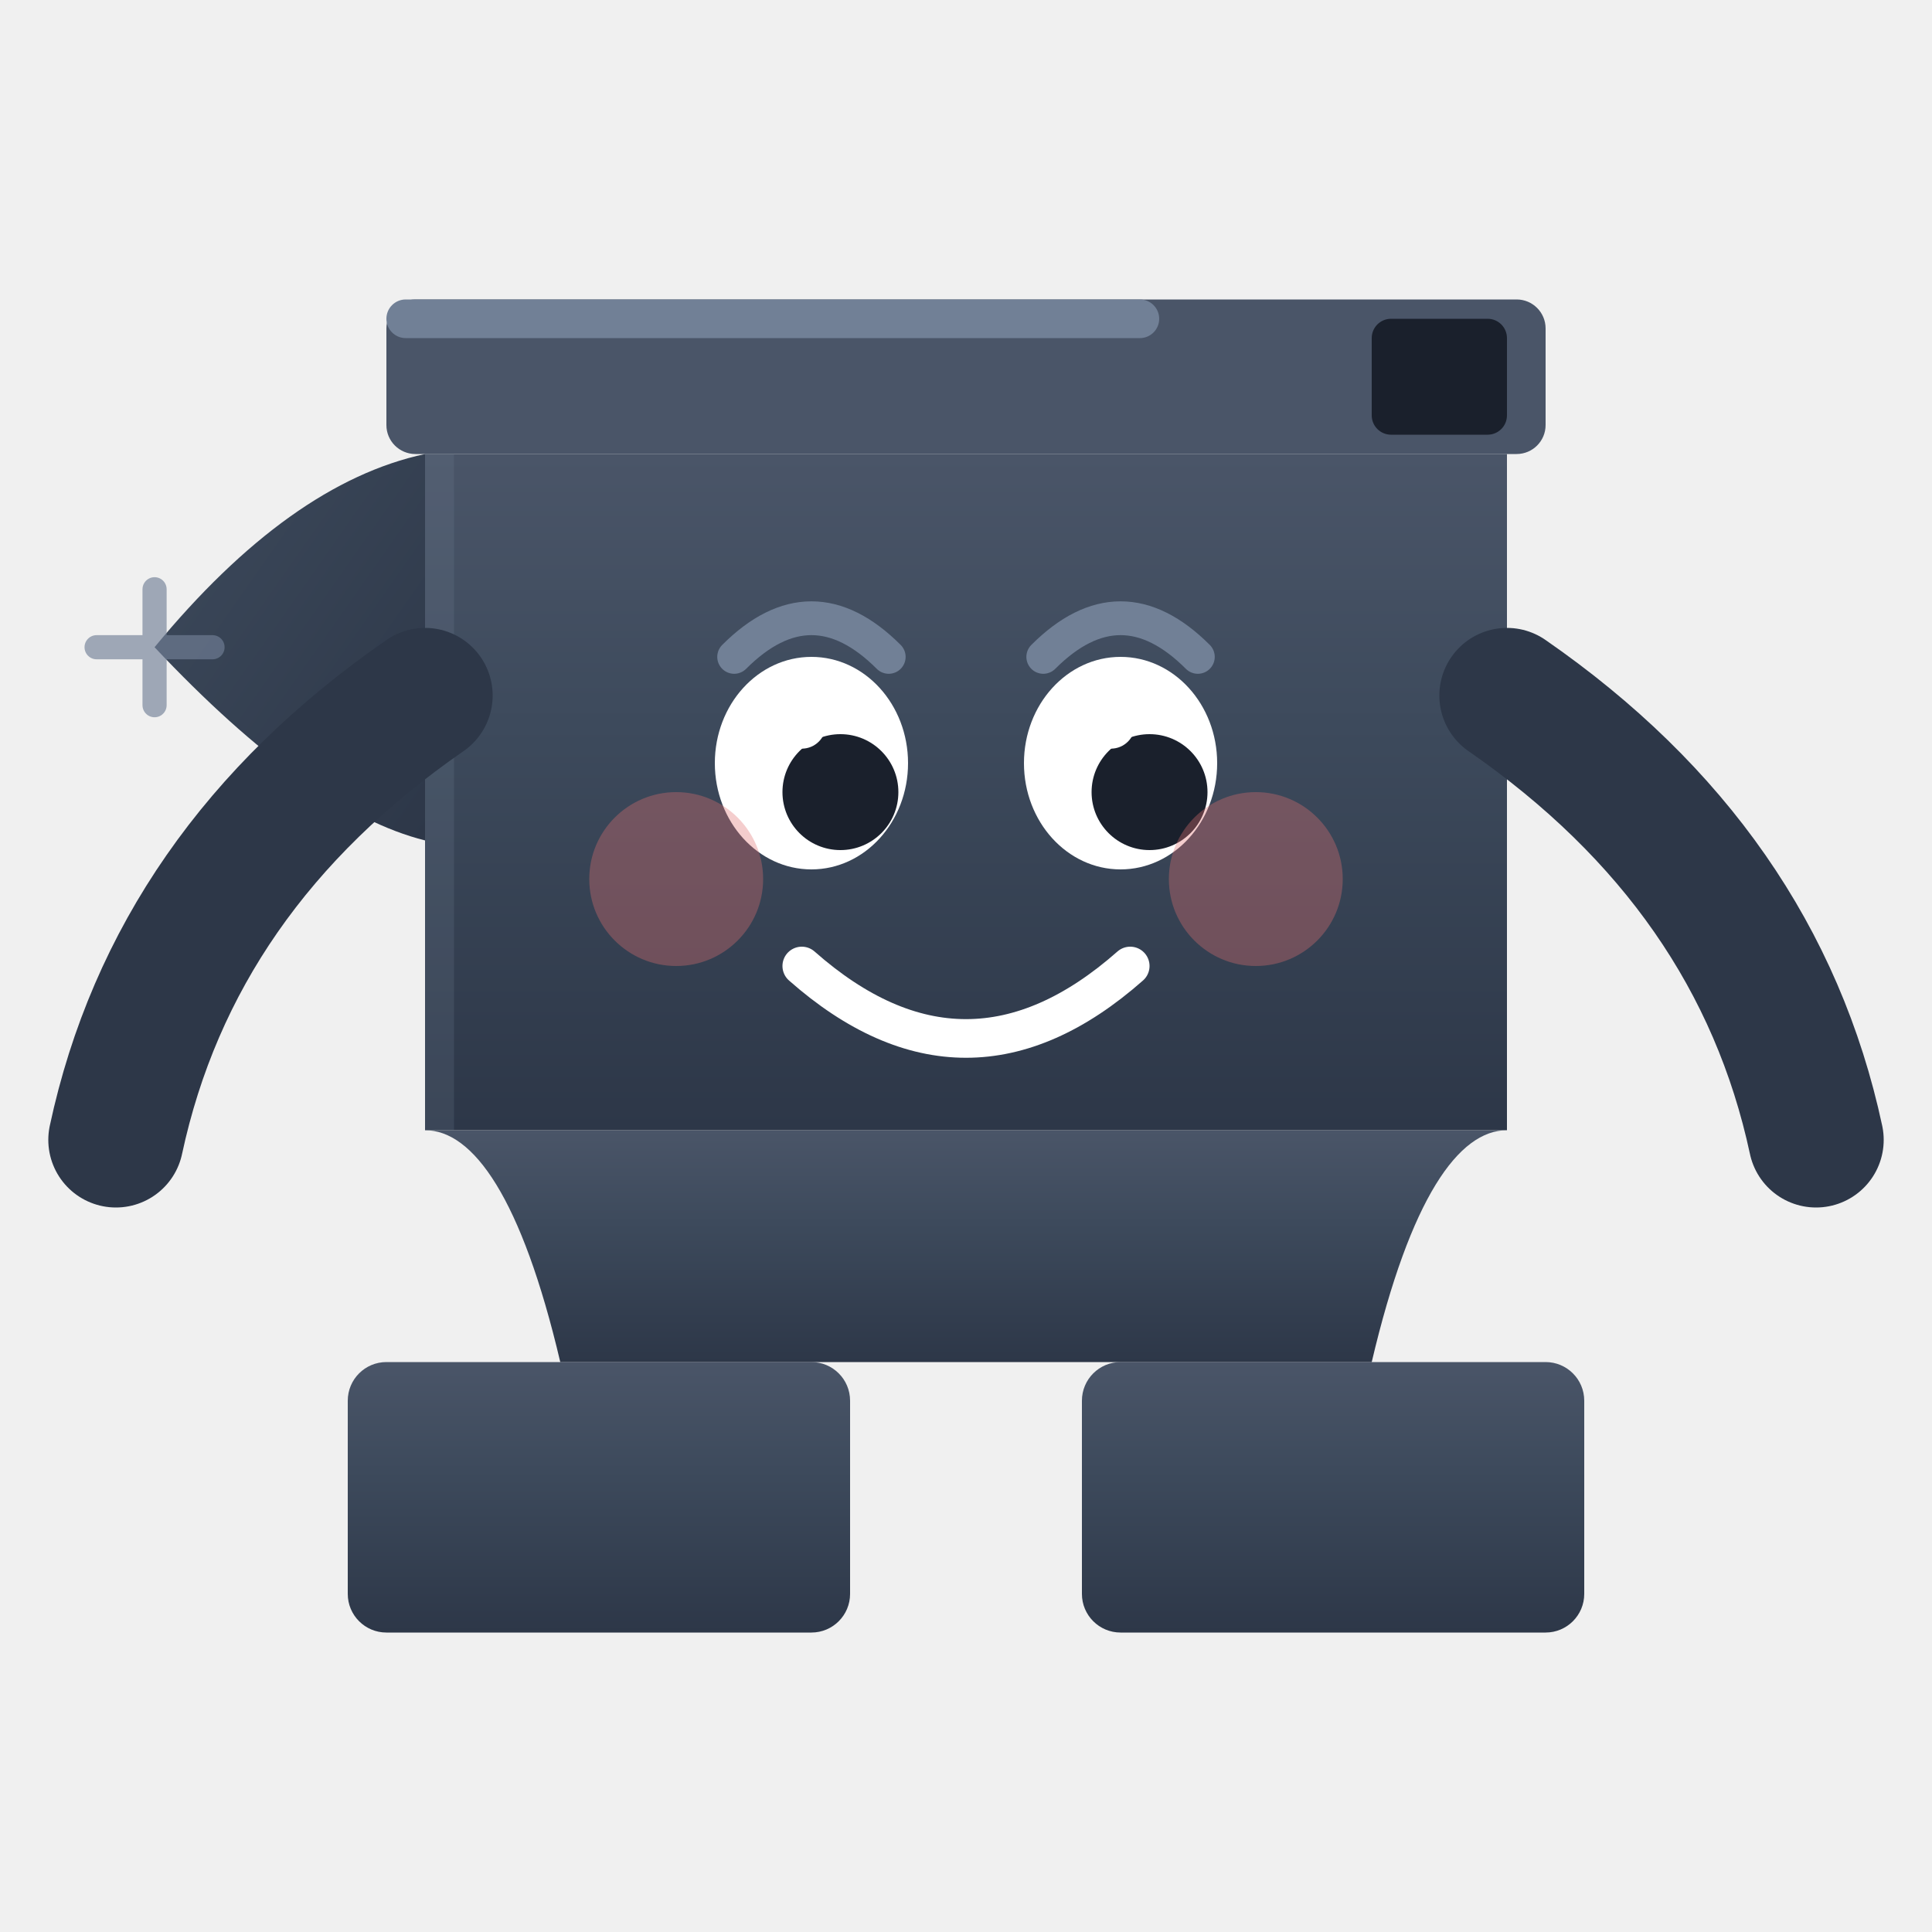
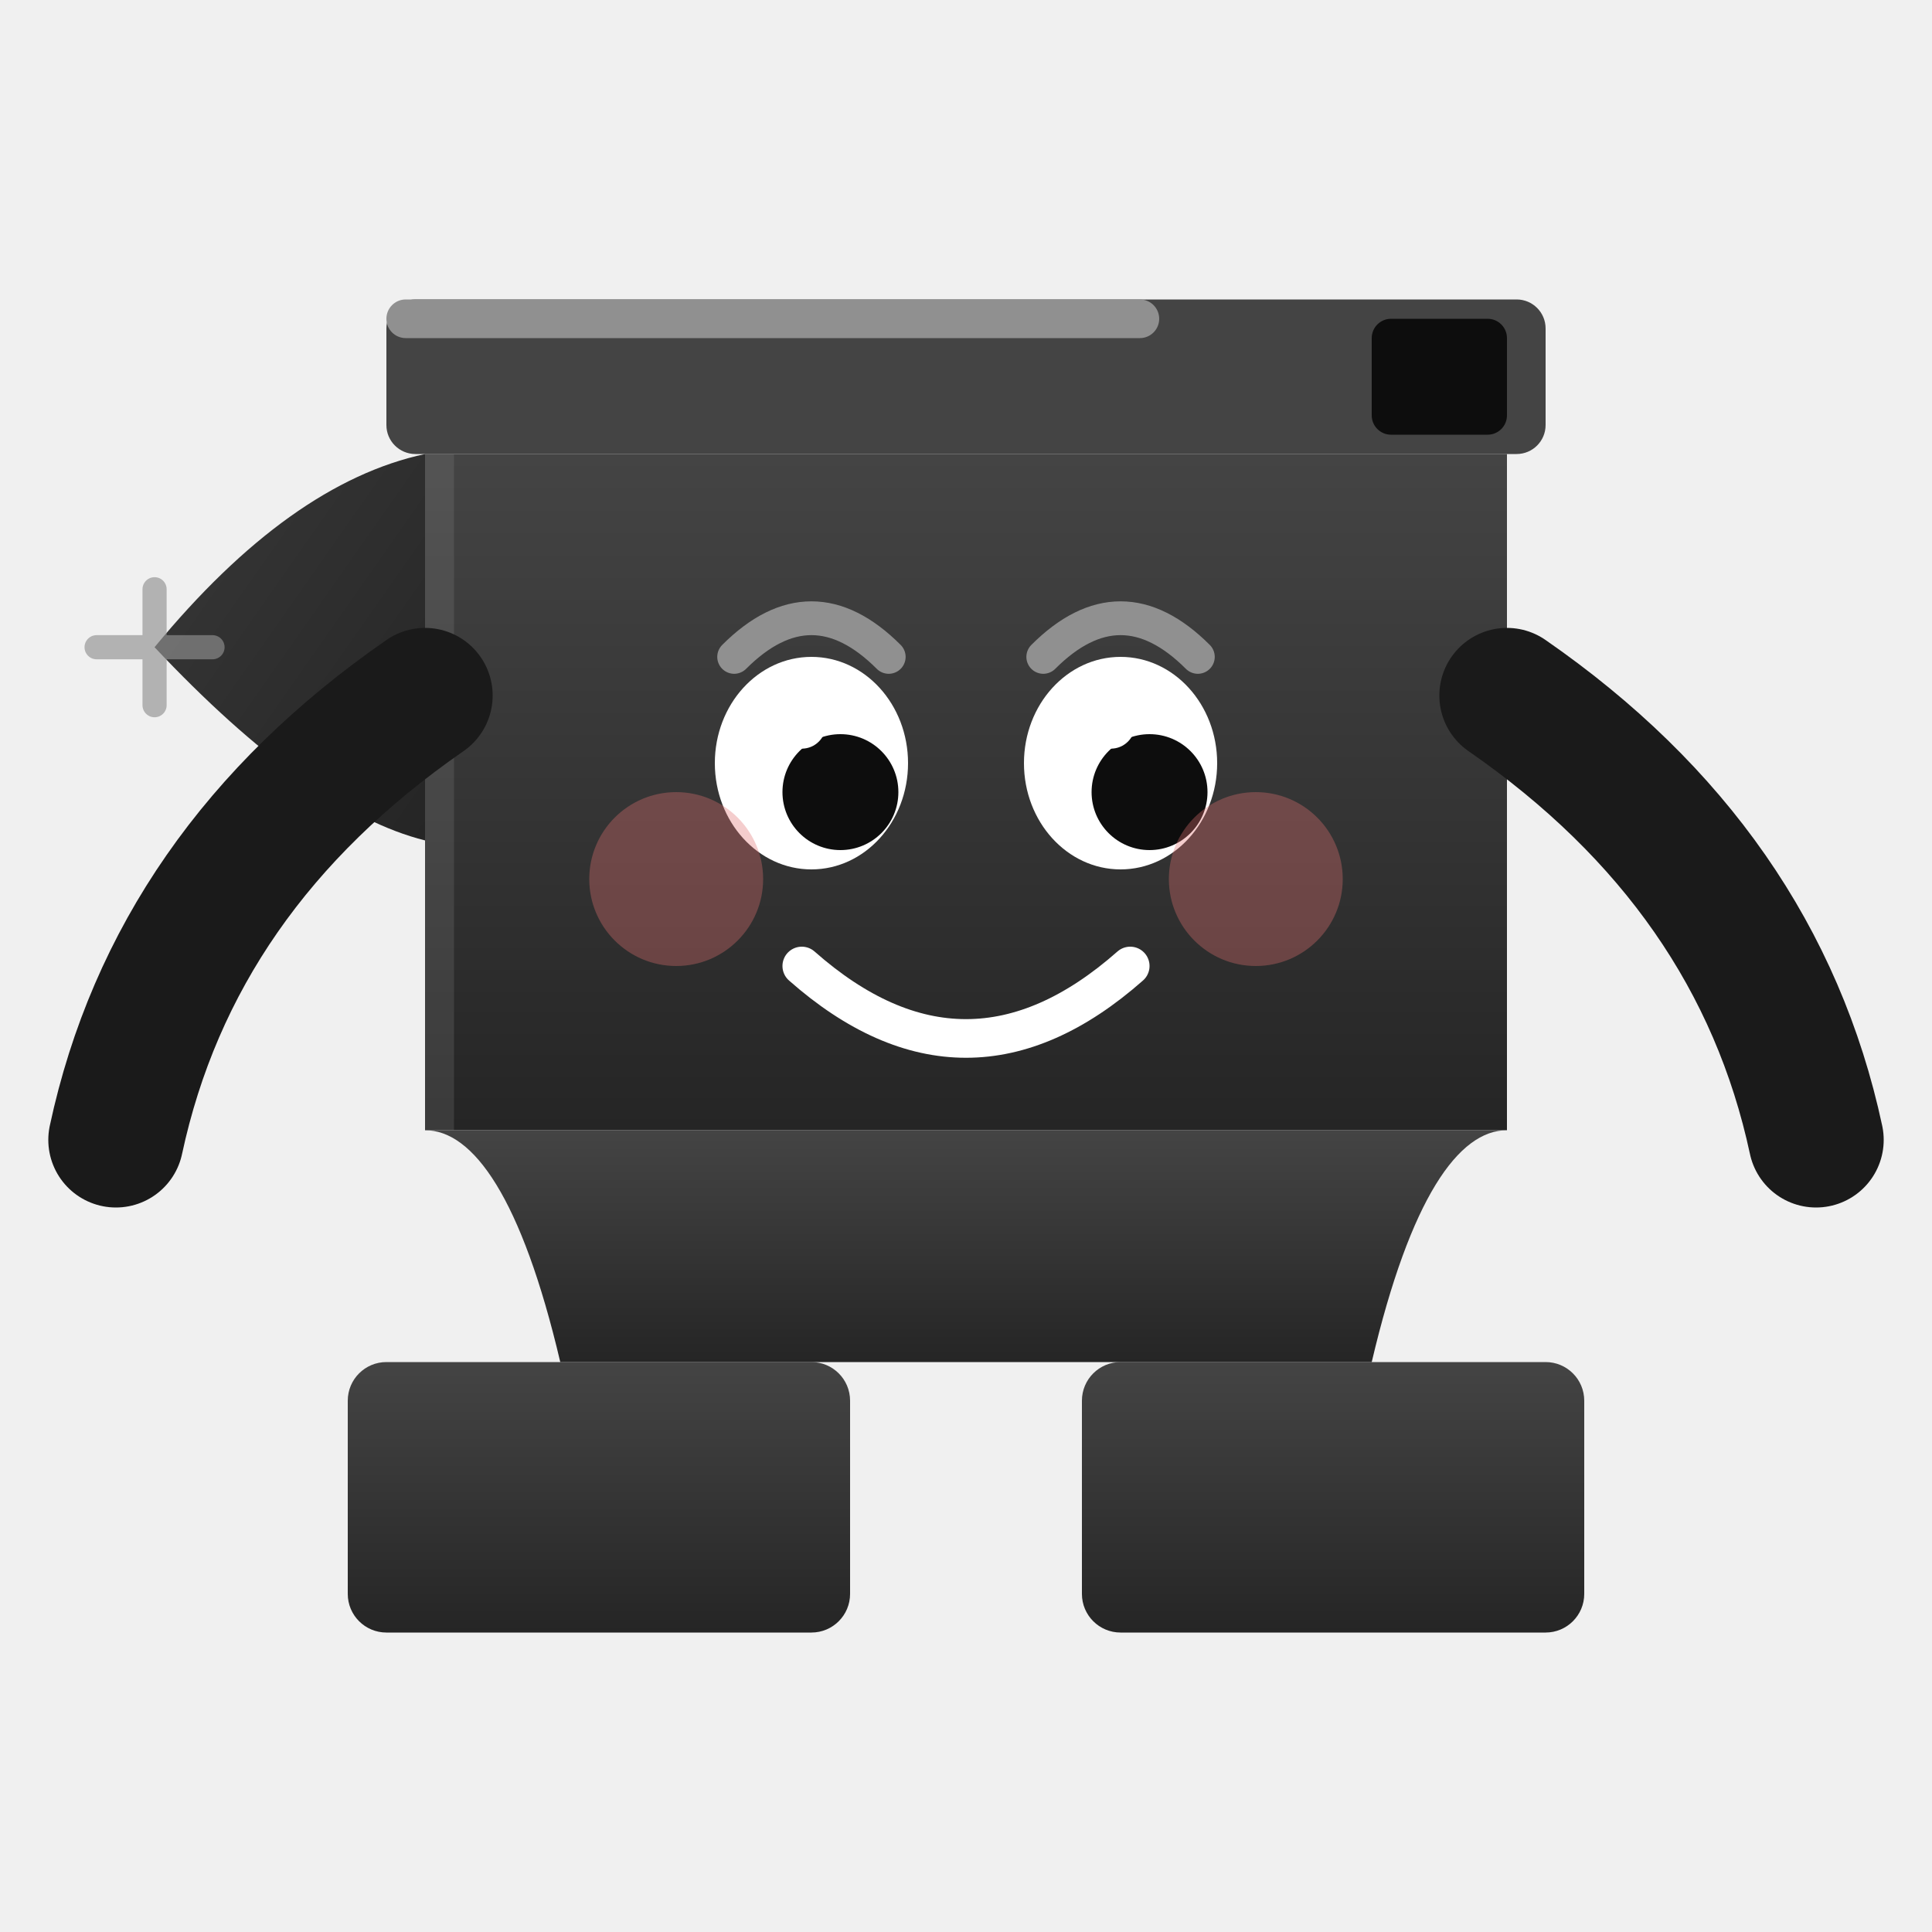
<svg xmlns="http://www.w3.org/2000/svg" viewBox="0 0 200 200" fill="none">
  <defs>
    <linearGradient id="mc-body" x1="0" y1="0" x2="0" y2="1">
-       <stop offset="0%" stop-color="#4A5568" />
-       <stop offset="40%" stop-color="#3D4A5C" />
-       <stop offset="100%" stop-color="#2D3748" />
+       <stop offset="0%" stop-color="#444444" />
+       <stop offset="40%" stop-color="#383838" />
+       <stop offset="100%" stop-color="#252525" />
    </linearGradient>
    <linearGradient id="mc-horn" x1="0" y1="0" x2="1" y2="1">
-       <stop offset="0%" stop-color="#3D4A5C" />
-       <stop offset="100%" stop-color="#2D3748" />
+       <stop offset="0%" stop-color="#383838" />
+       <stop offset="100%" stop-color="#252525" />
    </linearGradient>
  </defs>
  <rect x="36" y="141" width="52" height="28" rx="4" fill="url(#mc-body)" />
  <rect x="112" y="141" width="52" height="28" rx="4" fill="url(#mc-body)" />
  <path d="     M 44,117 L 156,117     C 151,117 146,124 142,141     L 58,141     C 54,124 49,117 44,117 Z   " fill="url(#mc-body)" />
  <rect x="44" y="47" width="112" height="70" fill="url(#mc-body)" />
-   <rect x="44" y="47" width="3" height="70" fill="#718096" opacity="0.2" />
+   <rect x="44" y="47" width="3" height="70" fill="#909090" opacity="0.2" />
  <path d="     M 44,47     L 44,87     Q 32,84 16,67     Q 30,50 44,47 Z   " fill="url(#mc-horn)" />
-   <path d="M16,61 L16,73 M10,67 L22,67" stroke="#718096" stroke-width="2.5" stroke-linecap="round" opacity="0.65" />
-   <rect x="40" y="31" width="120" height="16" rx="3" fill="#4A5568" />
-   <rect x="40" y="31" width="80" height="4" rx="2" fill="#718096" />
-   <rect x="142" y="33" width="14" height="12" rx="2" fill="#1A202C" />
-   <path d="M44,72 Q18,90 12,118" stroke="#2D3748" stroke-width="14" stroke-linecap="round" fill="none" />
-   <path d="M156,72 Q182,90 188,118" stroke="#2D3748" stroke-width="14" stroke-linecap="round" fill="none" />
+   <path d="M16,61 L16,73 M10,67 L22,67" stroke="#909090" stroke-width="2.5" stroke-linecap="round" opacity="0.65" />
+   <rect x="40" y="31" width="120" height="16" rx="3" fill="#444444" />
+   <rect x="40" y="31" width="80" height="4" rx="2" fill="#909090" />
+   <rect x="142" y="33" width="14" height="12" rx="2" fill="#0d0d0d" />
+   <path d="M44,72 Q18,90 12,118" stroke="#1a1a1a" stroke-width="14" stroke-linecap="round" fill="none" />
+   <path d="M156,72 Q182,90 188,118" stroke="#1a1a1a" stroke-width="14" stroke-linecap="round" fill="none" />
  <ellipse cx="84" cy="79" rx="10" ry="11" fill="white" />
-   <circle cx="87" cy="82" r="6" fill="#1A202C" />
+   <circle cx="87" cy="82" r="6" fill="#0d0d0d" />
  <circle cx="83" cy="75" r="2.5" fill="white" />
  <ellipse cx="116" cy="79" rx="10" ry="11" fill="white" />
-   <circle cx="119" cy="82" r="6" fill="#1A202C" />
+   <circle cx="119" cy="82" r="6" fill="#0d0d0d" />
  <circle cx="115" cy="75" r="2.5" fill="white" />
  <circle cx="70" cy="91" r="9" fill="#E07070" opacity="0.35" />
  <circle cx="130" cy="91" r="9" fill="#E07070" opacity="0.35" />
-   <path d="M76,68 Q84,60 92,68" stroke="#718096" stroke-width="3.5" stroke-linecap="round" fill="none" />
-   <path d="M108,68 Q116,60 124,68" stroke="#718096" stroke-width="3.5" stroke-linecap="round" fill="none" />
+   <path d="M76,68 Q84,60 92,68" stroke="#909090" stroke-width="3.5" stroke-linecap="round" fill="none" />
+   <path d="M108,68 Q116,60 124,68" stroke="#909090" stroke-width="3.5" stroke-linecap="round" fill="none" />
  <path d="M83,100 Q100,115 117,100" stroke="white" stroke-width="4" stroke-linecap="round" fill="none" />
</svg>
